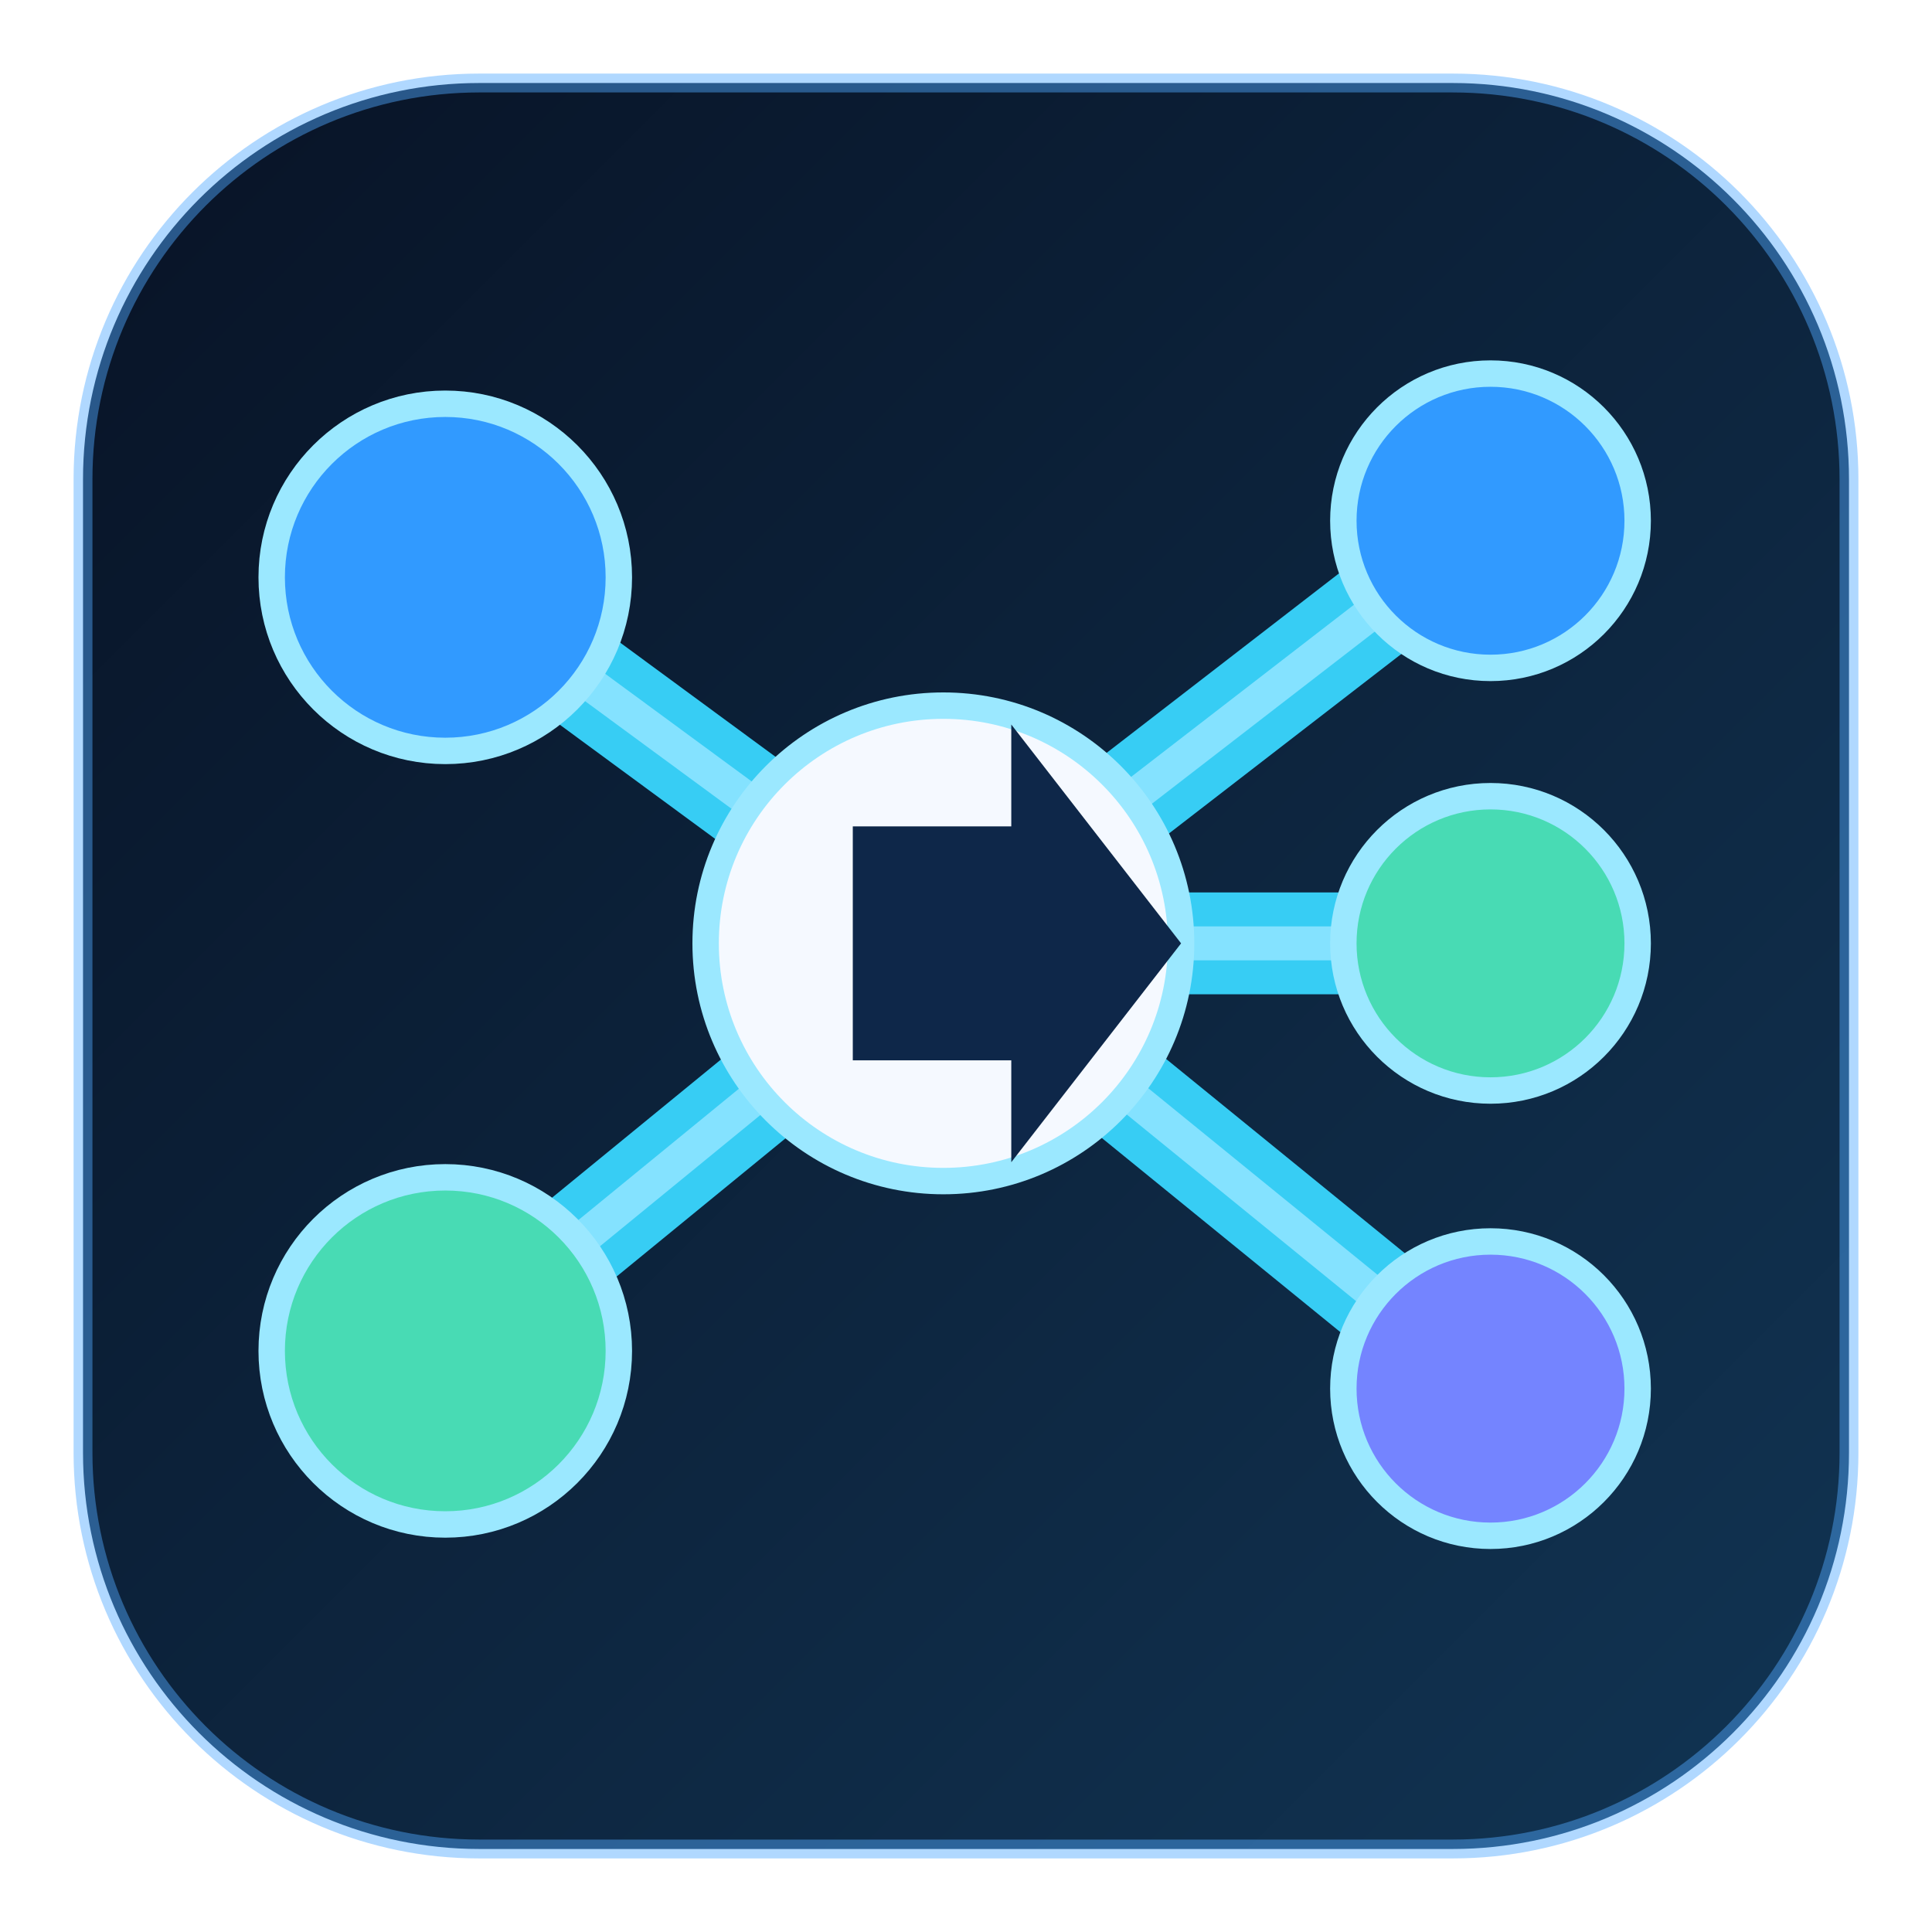
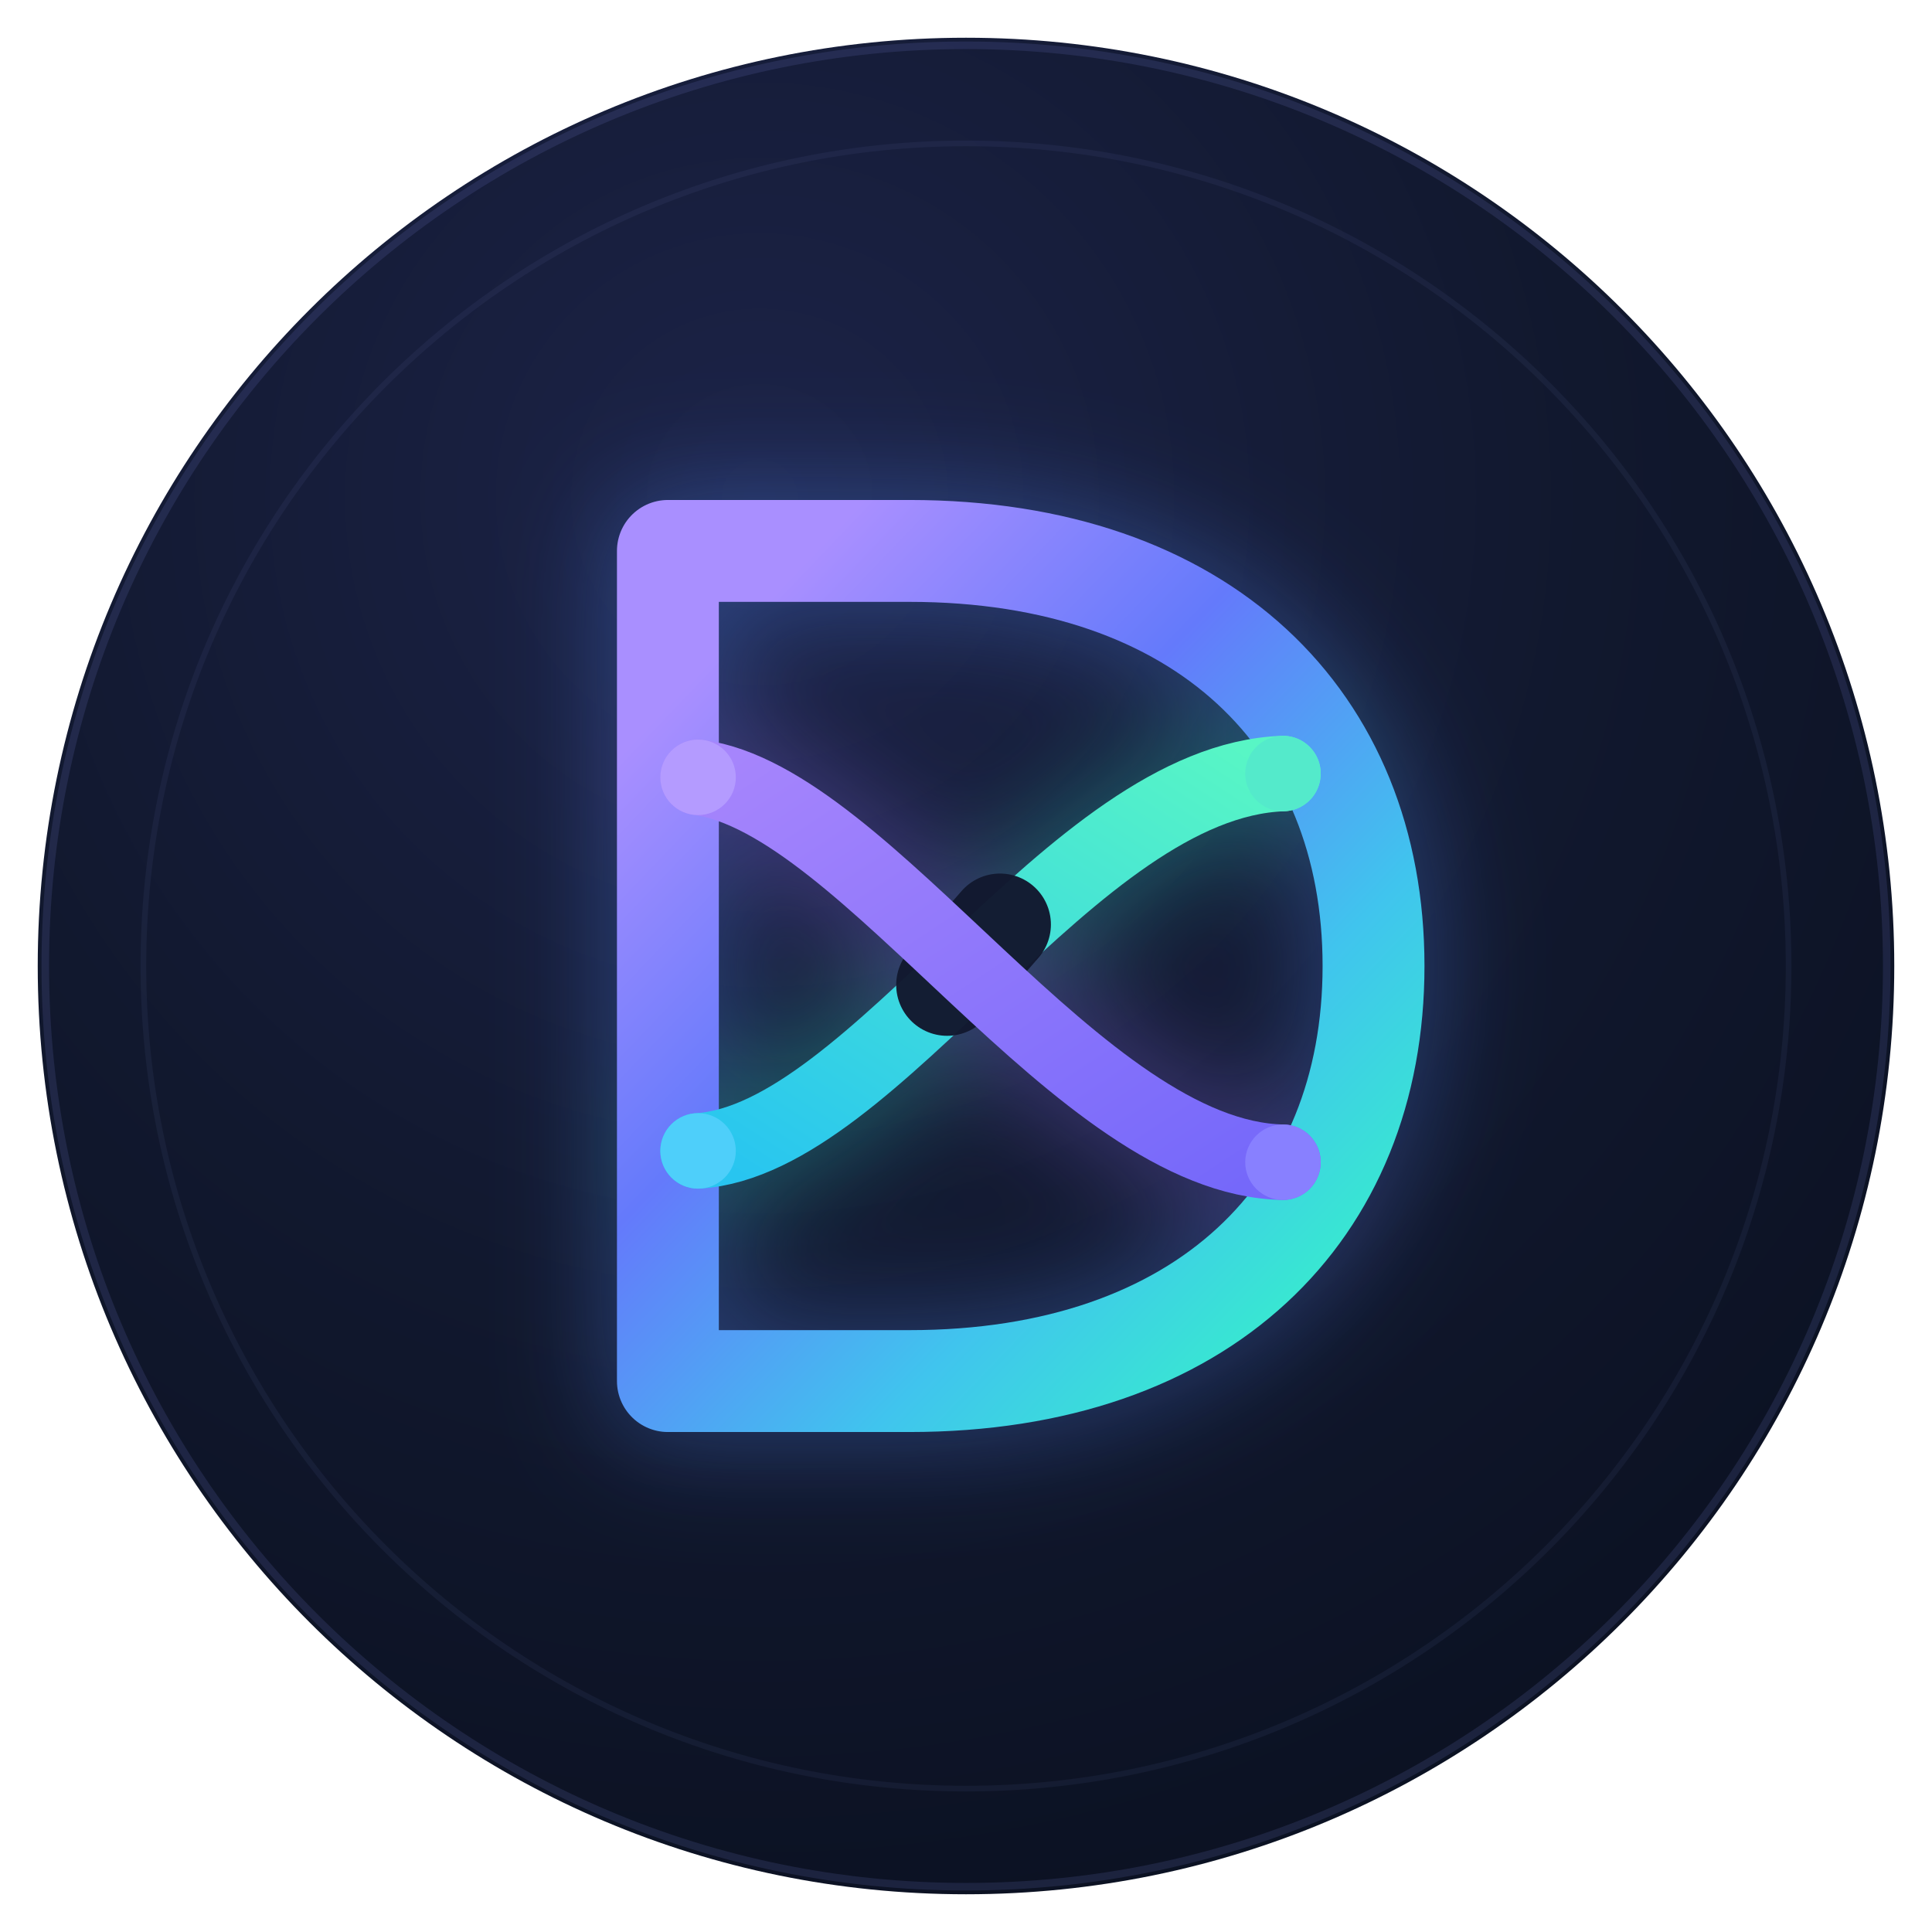
- <svg xmlns="http://www.w3.org/2000/svg" viewBox="0 0 512 512">
+ <svg xmlns="http://www.w3.org/2000/svg" width="512" height="512" viewBox="0 0 512 512" role="img" aria-labelledby="title desc">
  <defs>
-     <linearGradient id="bg" x1="0" y1="0" x2="1" y2="1">
-       <stop stop-color="#081326" />
-       <stop offset="1" stop-color="#113453" />
+     <radialGradient id="bg" cx="39%" cy="25%" r="85%">
+       <stop offset="0%" stop-color="#1C2348" />
+       <stop offset="52%" stop-color="#11182E" />
+       <stop offset="100%" stop-color="#0A1020" />
+     </radialGradient>
+     <linearGradient id="outer" x1="14%" y1="6%" x2="92%" y2="94%">
+       <stop offset="0%" stop-color="#A98FFF" />
+       <stop offset="36%" stop-color="#647AFB" />
+       <stop offset="72%" stop-color="#40C4EE" />
+       <stop offset="100%" stop-color="#37EDCD" />
    </linearGradient>
+     <linearGradient id="warp" x1="0" y1="1" x2="1" y2="0" gradientUnits="objectBoundingBox">
+       <stop offset="0%" stop-color="#28C5F0" />
+       <stop offset="100%" stop-color="#58F6C5" />
+     </linearGradient>
+     <linearGradient id="weft" x1="0" y1="0" x2="1" y2="1" gradientUnits="objectBoundingBox">
+       <stop offset="0%" stop-color="#A685FC" />
+       <stop offset="100%" stop-color="#7568FA" />
+     </linearGradient>
+     <filter id="bloom" x="-40%" y="-40%" width="180%" height="180%">
+       <feGaussianBlur stdDeviation="14" />
+     </filter>
  </defs>
-   <rect x="22" y="22" width="468" height="468" rx="105" fill="url(#bg)" stroke="#50aaff" stroke-opacity=".45" stroke-width="5" />
-   <g fill="none" stroke-linecap="round">
-     <path d="M118 153 250 250 118 358M250 250 395 138M250 250h145M250 250l145 118" stroke="#37cdf4" stroke-width="27" />
-     <path d="M118 153 250 250 118 358M250 250 395 138M250 250h145M250 250l145 118" stroke="#84e2ff" stroke-width="9" />
+   <circle cx="256" cy="256" r="246" fill="url(#bg)" />
+   <circle cx="256" cy="256" r="244" fill="none" stroke="#8C95F8" stroke-opacity=".13" stroke-width="2" />
+   <circle cx="256" cy="256" r="218" fill="none" stroke="#99AFFF" stroke-opacity=".06" stroke-width="1.5" />
+   <g fill="none" stroke-linecap="round" stroke-linejoin="round" opacity=".32" filter="url(#bloom)">
+     <path d="M177 146 V366 H241 C319 366 364 321 364 256 C364 191 319 146 241 146 H177" stroke="#558CFD" stroke-width="33" />
+     <path d="M185 305 C232 302 284 207 340 205" stroke="#33E7D4" stroke-width="28" />
+     <path d="M185 206 C230 212 286 307 340 308" stroke="#9276FF" stroke-width="28" />
  </g>
-   <g stroke="#9be8ff" stroke-width="7">
-     <circle cx="118" cy="153" r="46" fill="#319aff" />
-     <circle cx="118" cy="358" r="46" fill="#48dbb4" />
-     <circle cx="395" cy="138" r="39" fill="#319aff" />
-     <circle cx="395" cy="250" r="39" fill="#48dbb4" />
-     <circle cx="395" cy="368" r="39" fill="#7484ff" />
-     <circle cx="250" cy="250" r="63" fill="#f5f9ff" />
-   </g>
-   <path d="M226 219v62h42v27l45-58-45-58v27z" fill="#0e2749" />
+   <path d="M177 146 V366 H241 C319 366 364 321 364 256 C364 191 319 146 241 146 H177" fill="none" stroke="url(#outer)" stroke-width="27" stroke-linecap="round" stroke-linejoin="round" />
+   <path d="M185 305 C232 302 284 207 340 205" fill="none" stroke="url(#warp)" stroke-width="20" stroke-linecap="round" />
+   <path d="M251 261 L265 245" stroke="#11182E" stroke-width="27" stroke-linecap="round" opacity=".97" />
+   <path d="M185 206 C230 212 286 307 340 308" fill="none" stroke="url(#weft)" stroke-width="20" stroke-linecap="round" />
+   <circle cx="185" cy="206" r="10" fill="#B49BFF" />
+   <circle cx="340" cy="308" r="10" fill="#8880FF" />
+   <circle cx="185" cy="305" r="10" fill="#4ECFFA" />
+   <circle cx="340" cy="205" r="10" fill="#54EACB" />
</svg>
